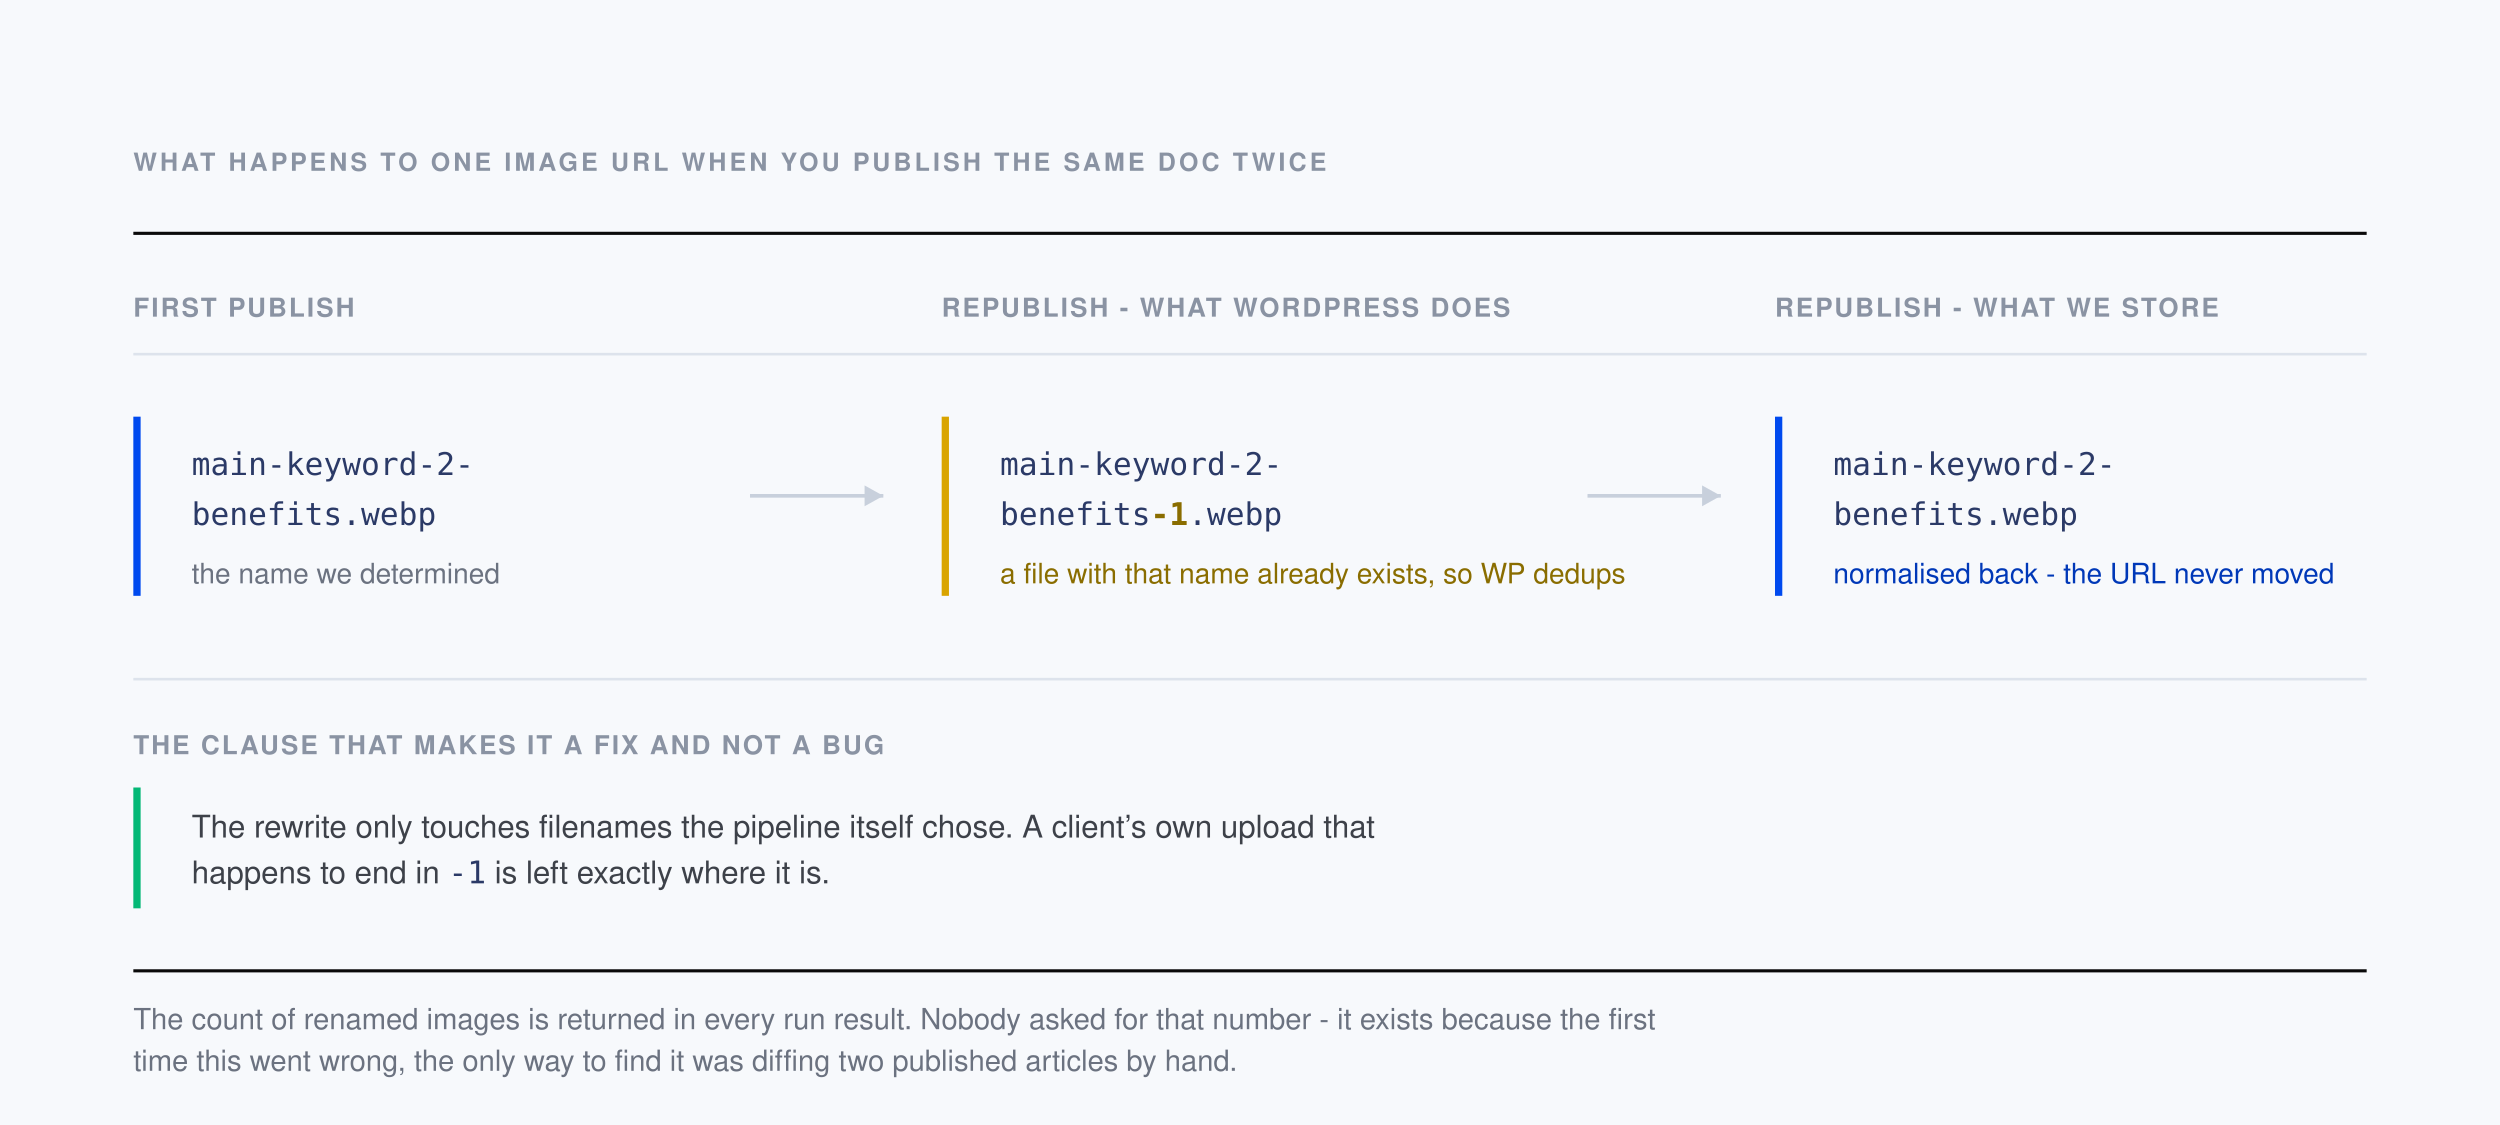
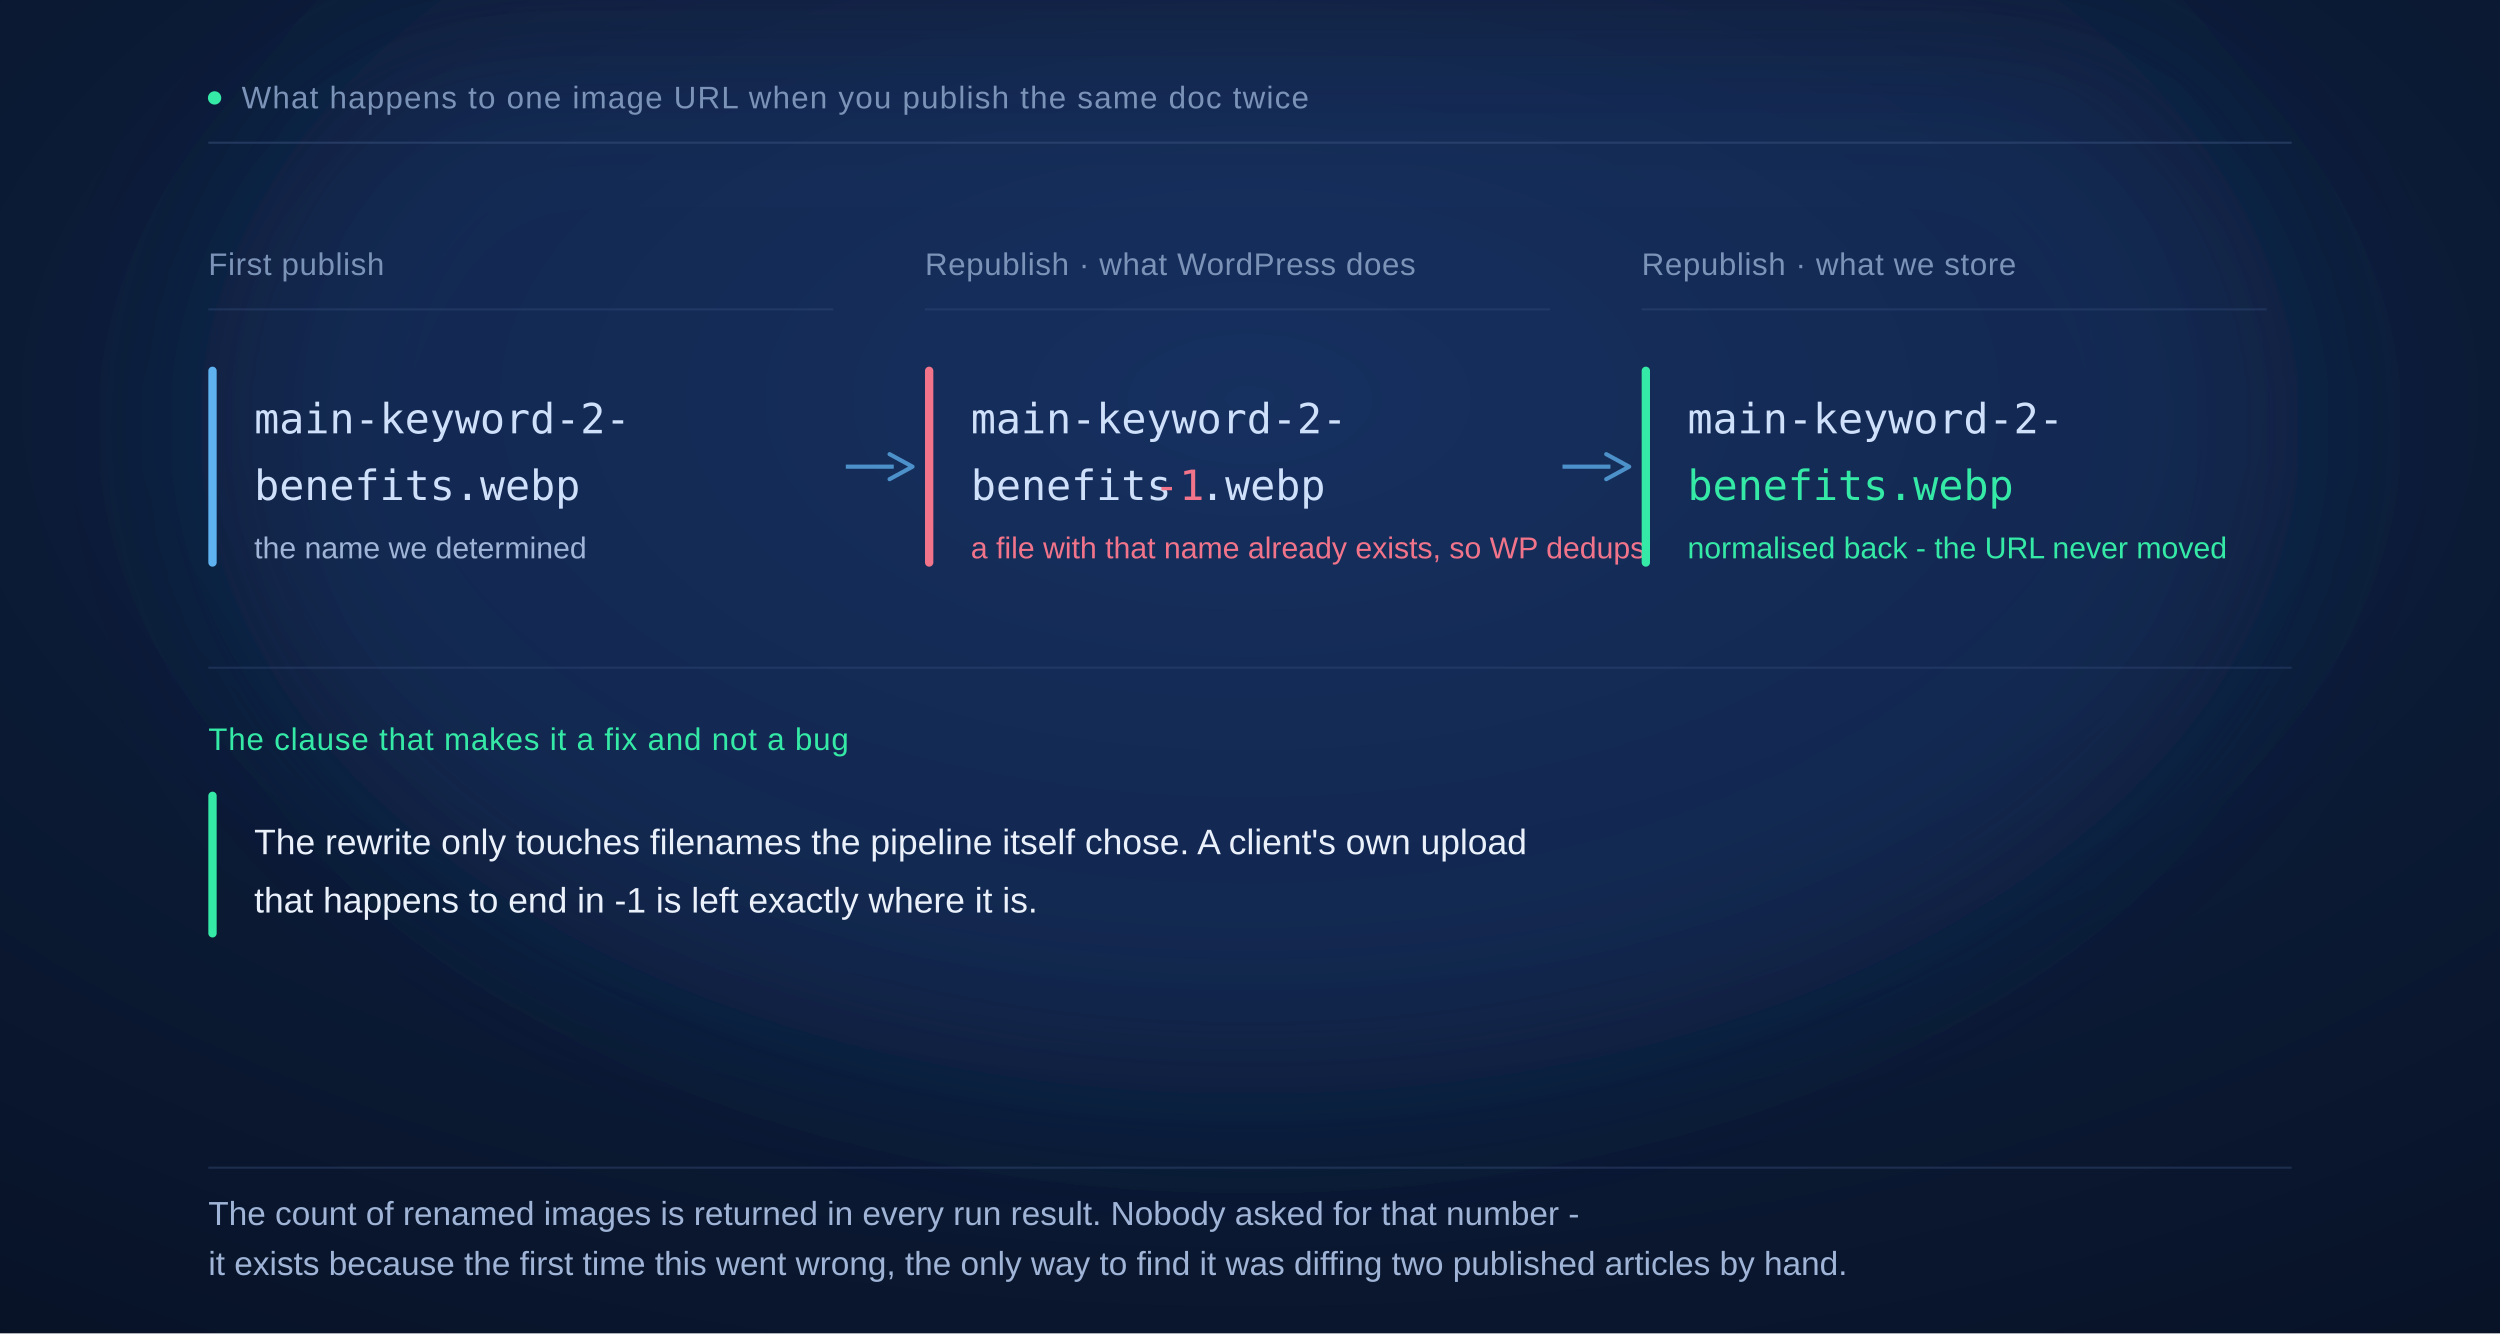
- <svg xmlns="http://www.w3.org/2000/svg" viewBox="0 0 1200 540" role="img" aria-label="An image filename across three publishes: WordPress appends a dedup suffix on republish, and the pipeline normalises it back to the original name" font-family="Helvetica Neue, Helvetica, Arial, sans-serif">
-   <rect width="1200" height="540" fill="#F7F9FC" />
-   <text x="64" y="82" font-size="12" font-weight="700" fill="#8A93A3" letter-spacing="1.5">WHAT HAPPENS TO ONE IMAGE URL WHEN YOU PUBLISH THE SAME DOC TWICE</text>
-   <line x1="64" y1="112" x2="1136" y2="112" stroke="#0A0A0A" stroke-width="1.5" />
-   <g font-size="12.5" font-weight="700" fill="#8A93A3" letter-spacing="1">
-     <text x="64" y="152">FIRST PUBLISH</text>
-     <text x="452" y="152">REPUBLISH - WHAT WORDPRESS DOES</text>
-     <text x="852" y="152">REPUBLISH - WHAT WE STORE</text>
-   </g>
-   <line x1="64" y1="170" x2="1136" y2="170" stroke="#DDE3EC" stroke-width="1.25" />
-   <rect x="64" y="200" width="3.5" height="86" fill="#004AEF" />
-   <text x="92" y="228" font-size="15" font-family="ui-monospace, SFMono-Regular, Menlo, Consolas, monospace" fill="#2B3A67">main-keyword-2-</text>
-   <text x="92" y="252" font-size="15" font-family="ui-monospace, SFMono-Regular, Menlo, Consolas, monospace" fill="#2B3A67">benefits.webp</text>
-   <text x="92" y="280" font-size="13.5" fill="#6B7280">the name we determined</text>
-   <line x1="360" y1="238" x2="424" y2="238" stroke="#C8D0DC" stroke-width="1.75" />
-   <path d="M424 238 l-9 -5 v10 z" fill="#C8D0DC" />
-   <rect x="452" y="200" width="3.5" height="86" fill="#D9A400" />
-   <text x="480" y="228" font-size="15" font-family="ui-monospace, SFMono-Regular, Menlo, Consolas, monospace" fill="#2B3A67">main-keyword-2-</text>
-   <text x="480" y="252" font-size="15" font-family="ui-monospace, SFMono-Regular, Menlo, Consolas, monospace" fill="#2B3A67">benefits<tspan fill="#8A6D00" font-weight="700">-1</tspan>.webp</text>
-   <text x="480" y="280" font-size="13.5" fill="#8A6D00">a file with that name already exists, so WP dedups</text>
-   <line x1="762" y1="238" x2="826" y2="238" stroke="#C8D0DC" stroke-width="1.75" />
-   <path d="M826 238 l-9 -5 v10 z" fill="#C8D0DC" />
-   <rect x="852" y="200" width="3.5" height="86" fill="#004AEF" />
-   <text x="880" y="228" font-size="15" font-family="ui-monospace, SFMono-Regular, Menlo, Consolas, monospace" fill="#2B3A67">main-keyword-2-</text>
-   <text x="880" y="252" font-size="15" font-family="ui-monospace, SFMono-Regular, Menlo, Consolas, monospace" fill="#2B3A67">benefits.webp</text>
-   <text x="880" y="280" font-size="13.5" fill="#0038B8">normalised back - the URL never moved</text>
-   <line x1="64" y1="326" x2="1136" y2="326" stroke="#DDE3EC" stroke-width="1.25" />
-   <text x="64" y="362" font-size="12.5" font-weight="700" fill="#8A93A3" letter-spacing="1">THE CLAUSE THAT MAKES IT A FIX AND NOT A BUG</text>
-   <rect x="64" y="378" width="3.5" height="58" fill="#04B876" />
-   <text x="92" y="402" font-size="15" fill="#3D4149">The rewrite only touches filenames the pipeline itself chose. A client’s own upload that</text>
-   <text x="92" y="424" font-size="15" fill="#3D4149">happens to end in <tspan font-family="ui-monospace, SFMono-Regular, Menlo, Consolas, monospace" fill="#2B3A67">-1</tspan> is left exactly where it is.</text>
-   <line x1="64" y1="466" x2="1136" y2="466" stroke="#0A0A0A" stroke-width="1.5" />
-   <text x="64" y="494" font-size="14" fill="#6B7280">The count of renamed images is returned in every run result. Nobody asked for that number - it exists because the first</text>
-   <text x="64" y="514" font-size="14" fill="#6B7280">time this went wrong, the only way to find it was diffing two published articles by hand.</text>
+ <svg xmlns="http://www.w3.org/2000/svg" viewBox="0 0 1200 640" font-family="Segoe UI, Helvetica Neue, Arial, sans-serif">
+   <defs>
+     <radialGradient id="fbg" cx="0.5" cy="0.30" r="1.05">
+       <stop offset="0" stop-color="#12294F" />
+       <stop offset="0.5" stop-color="#0B1A34" />
+       <stop offset="1" stop-color="#060E20" />
+     </radialGradient>
+     <linearGradient id="panel" x1="0" y1="0" x2="0.3" y2="1">
+       <stop offset="0" stop-color="#132848" stop-opacity="0.9" />
+       <stop offset="1" stop-color="#0C1B34" stop-opacity="0.9" />
+     </linearGradient>
+     <linearGradient id="ptop" x1="0" y1="0" x2="0" y2="1">
+       <stop offset="0" stop-color="#FFFFFF" stop-opacity="0.06" />
+       <stop offset="1" stop-color="#FFFFFF" stop-opacity="0" />
+     </linearGradient>
+     <linearGradient id="edtop" x1="0" y1="0" x2="0" y2="1">
+       <stop offset="0" stop-color="#20365C" />
+       <stop offset="1" stop-color="#16294A" />
+     </linearGradient>
+     <linearGradient id="grn" x1="0" y1="0" x2="1" y2="1">
+       <stop offset="0" stop-color="#2AC6F0" />
+       <stop offset="0.55" stop-color="#2E8FEE" />
+       <stop offset="1" stop-color="#35EAA6" />
+     </linearGradient>
+     <filter id="psh" x="-30%" y="-30%" width="160%" height="180%">
+       <feDropShadow dx="0" dy="14" stdDeviation="22" flood-color="#03060F" flood-opacity="0.5" />
+     </filter>
+     <filter id="fsoft" x="-70%" y="-70%" width="240%" height="240%">
+       <feGaussianBlur stdDeviation="46" />
+     </filter>
+     <filter id="fglow" x="-80%" y="-80%" width="260%" height="260%">
+       <feGaussianBlur stdDeviation="5" />
+     </filter>
+   </defs>
+   <rect width="1200" height="640" fill="url(#fbg)" />
+   <ellipse cx="600.0" cy="204.8" rx="504.0" ry="320.0" fill="#1B4488" fill-opacity="0.28" filter="url(#fsoft)" />
+   <circle cx="103" cy="47" r="3.2" fill="#35EAA6" />
+   <text x="116.0" y="52.0" font-size="15" font-weight="400" fill="#7C93B8" fill-opacity="1.0" letter-spacing="0.6" font-family="Segoe UI, Helvetica Neue, Arial, sans-serif">What happens to one image URL when you publish the same doc twice</text>
+   <rect x="100" y="68" width="1000" height="1" fill="#3A527E" fill-opacity="0.5" />
+   <text x="100.0" y="132.0" font-size="15" font-weight="400" fill="#7C93B8" fill-opacity="1.0" letter-spacing="0.3" font-family="Segoe UI, Helvetica Neue, Arial, sans-serif">First publish</text>
+   <rect x="100" y="148" width="300" height="1" fill="#3A527E" fill-opacity="0.35" />
+   <rect x="100" y="176" width="4" height="96" rx="2" fill="#5FB2F0" />
+   <text x="122.0" y="208.0" font-size="20" font-weight="400" fill="#CFE0FA" fill-opacity="1.0" font-family="Consolas, ui-monospace, Menlo, monospace">main-keyword-2-</text>
+   <text x="122.0" y="240.0" font-size="20" font-weight="400" fill="#CFE0FA" fill-opacity="1.0" font-family="Consolas, ui-monospace, Menlo, monospace">benefits.webp</text>
+   <text x="122.0" y="268.0" font-size="14.5" font-weight="400" fill="#9FB4D6" fill-opacity="1.0" font-family="Segoe UI, Helvetica Neue, Arial, sans-serif">the name we determined</text>
+   <line x1="406.0" y1="224" x2="429.0" y2="224" stroke="#5FB2F0" stroke-opacity="0.75" stroke-width="2" />
+   <path d="M427.0 218 L438.0 224 L427.0 230" fill="none" stroke="#5FB2F0" stroke-opacity="0.75" stroke-width="2" stroke-linecap="round" stroke-linejoin="round" />
+   <text x="444.0" y="132.0" font-size="15" font-weight="400" fill="#7C93B8" fill-opacity="1.0" letter-spacing="0.3" font-family="Segoe UI, Helvetica Neue, Arial, sans-serif">Republish · what WordPress does</text>
+   <rect x="444" y="148" width="300" height="1" fill="#3A527E" fill-opacity="0.35" />
+   <rect x="444" y="176" width="4" height="96" rx="2" fill="#F2748A" />
+   <text x="466.0" y="208.0" font-size="20" font-weight="400" fill="#CFE0FA" fill-opacity="1.0" font-family="Consolas, ui-monospace, Menlo, monospace">main-keyword-2-</text>
+   <text x="466.0" y="240.0" font-size="20" font-weight="400" fill="#CFE0FA" fill-opacity="1.0" font-family="Consolas, ui-monospace, Menlo, monospace">benefits</text>
+   <text x="554.0" y="240.0" font-size="20" font-weight="500" fill="#F2748A" fill-opacity="1.0" font-family="Consolas, ui-monospace, Menlo, monospace">-1</text>
+   <text x="576.0" y="240.0" font-size="20" font-weight="400" fill="#CFE0FA" fill-opacity="1.0" font-family="Consolas, ui-monospace, Menlo, monospace">.webp</text>
+   <text x="466.0" y="268.0" font-size="14.5" font-weight="400" fill="#F2748A" fill-opacity="1.0" font-family="Segoe UI, Helvetica Neue, Arial, sans-serif">a file with that name already exists, so WP dedups</text>
+   <line x1="750.0" y1="224" x2="773.0" y2="224" stroke="#5FB2F0" stroke-opacity="0.75" stroke-width="2" />
+   <path d="M771.0 218 L782.0 224 L771.0 230" fill="none" stroke="#5FB2F0" stroke-opacity="0.75" stroke-width="2" stroke-linecap="round" stroke-linejoin="round" />
+   <text x="788.0" y="132.0" font-size="15" font-weight="400" fill="#7C93B8" fill-opacity="1.0" letter-spacing="0.3" font-family="Segoe UI, Helvetica Neue, Arial, sans-serif">Republish · what we store</text>
+   <rect x="788" y="148" width="300" height="1" fill="#3A527E" fill-opacity="0.35" />
+   <rect x="788" y="176" width="4" height="96" rx="2" fill="#35EAA6" />
+   <text x="810.0" y="208.0" font-size="20" font-weight="400" fill="#CFE0FA" fill-opacity="1.0" font-family="Consolas, ui-monospace, Menlo, monospace">main-keyword-2-</text>
+   <text x="810.0" y="240.0" font-size="20" font-weight="400" fill="#35EAA6" fill-opacity="1.0" font-family="Consolas, ui-monospace, Menlo, monospace">benefits.webp</text>
+   <text x="810.0" y="268.0" font-size="14.5" font-weight="400" fill="#35EAA6" fill-opacity="1.0" font-family="Segoe UI, Helvetica Neue, Arial, sans-serif">normalised back - the URL never moved</text>
+   <rect x="100" y="320" width="1000" height="1" fill="#3A527E" fill-opacity="0.35" />
+   <text x="100.0" y="360.0" font-size="15" font-weight="400" fill="#35EAA6" fill-opacity="1.0" letter-spacing="0.4" font-family="Segoe UI, Helvetica Neue, Arial, sans-serif">The clause that makes it a fix and not a bug</text>
+   <rect x="100" y="380" width="4" height="70" rx="2" fill="#35EAA6" />
+   <text x="122.0" y="410.0" font-size="17" font-weight="400" fill="#EAF1FB" fill-opacity="1.0" font-family="Segoe UI, Helvetica Neue, Arial, sans-serif">The rewrite only touches filenames the pipeline itself chose. A client's own upload</text>
+   <text x="122.0" y="438.0" font-size="17" font-weight="400" fill="#EAF1FB" fill-opacity="1.0" font-family="Segoe UI, Helvetica Neue, Arial, sans-serif">that happens to end in -1 is left exactly where it is.</text>
+   <rect x="100" y="560" width="1000" height="1" fill="#3A527E" fill-opacity="0.4" />
+   <text x="100.0" y="588.0" font-size="16" font-weight="400" fill="#9FB4D6" fill-opacity="1.0" font-family="Segoe UI, Helvetica Neue, Arial, sans-serif">The count of renamed images is returned in every run result. Nobody asked for that number -</text>
+   <text x="100.0" y="612.0" font-size="16" font-weight="400" fill="#9FB4D6" fill-opacity="1.0" font-family="Segoe UI, Helvetica Neue, Arial, sans-serif">it exists because the first time this went wrong, the only way to find it was diffing two published articles by hand.</text>
</svg>
